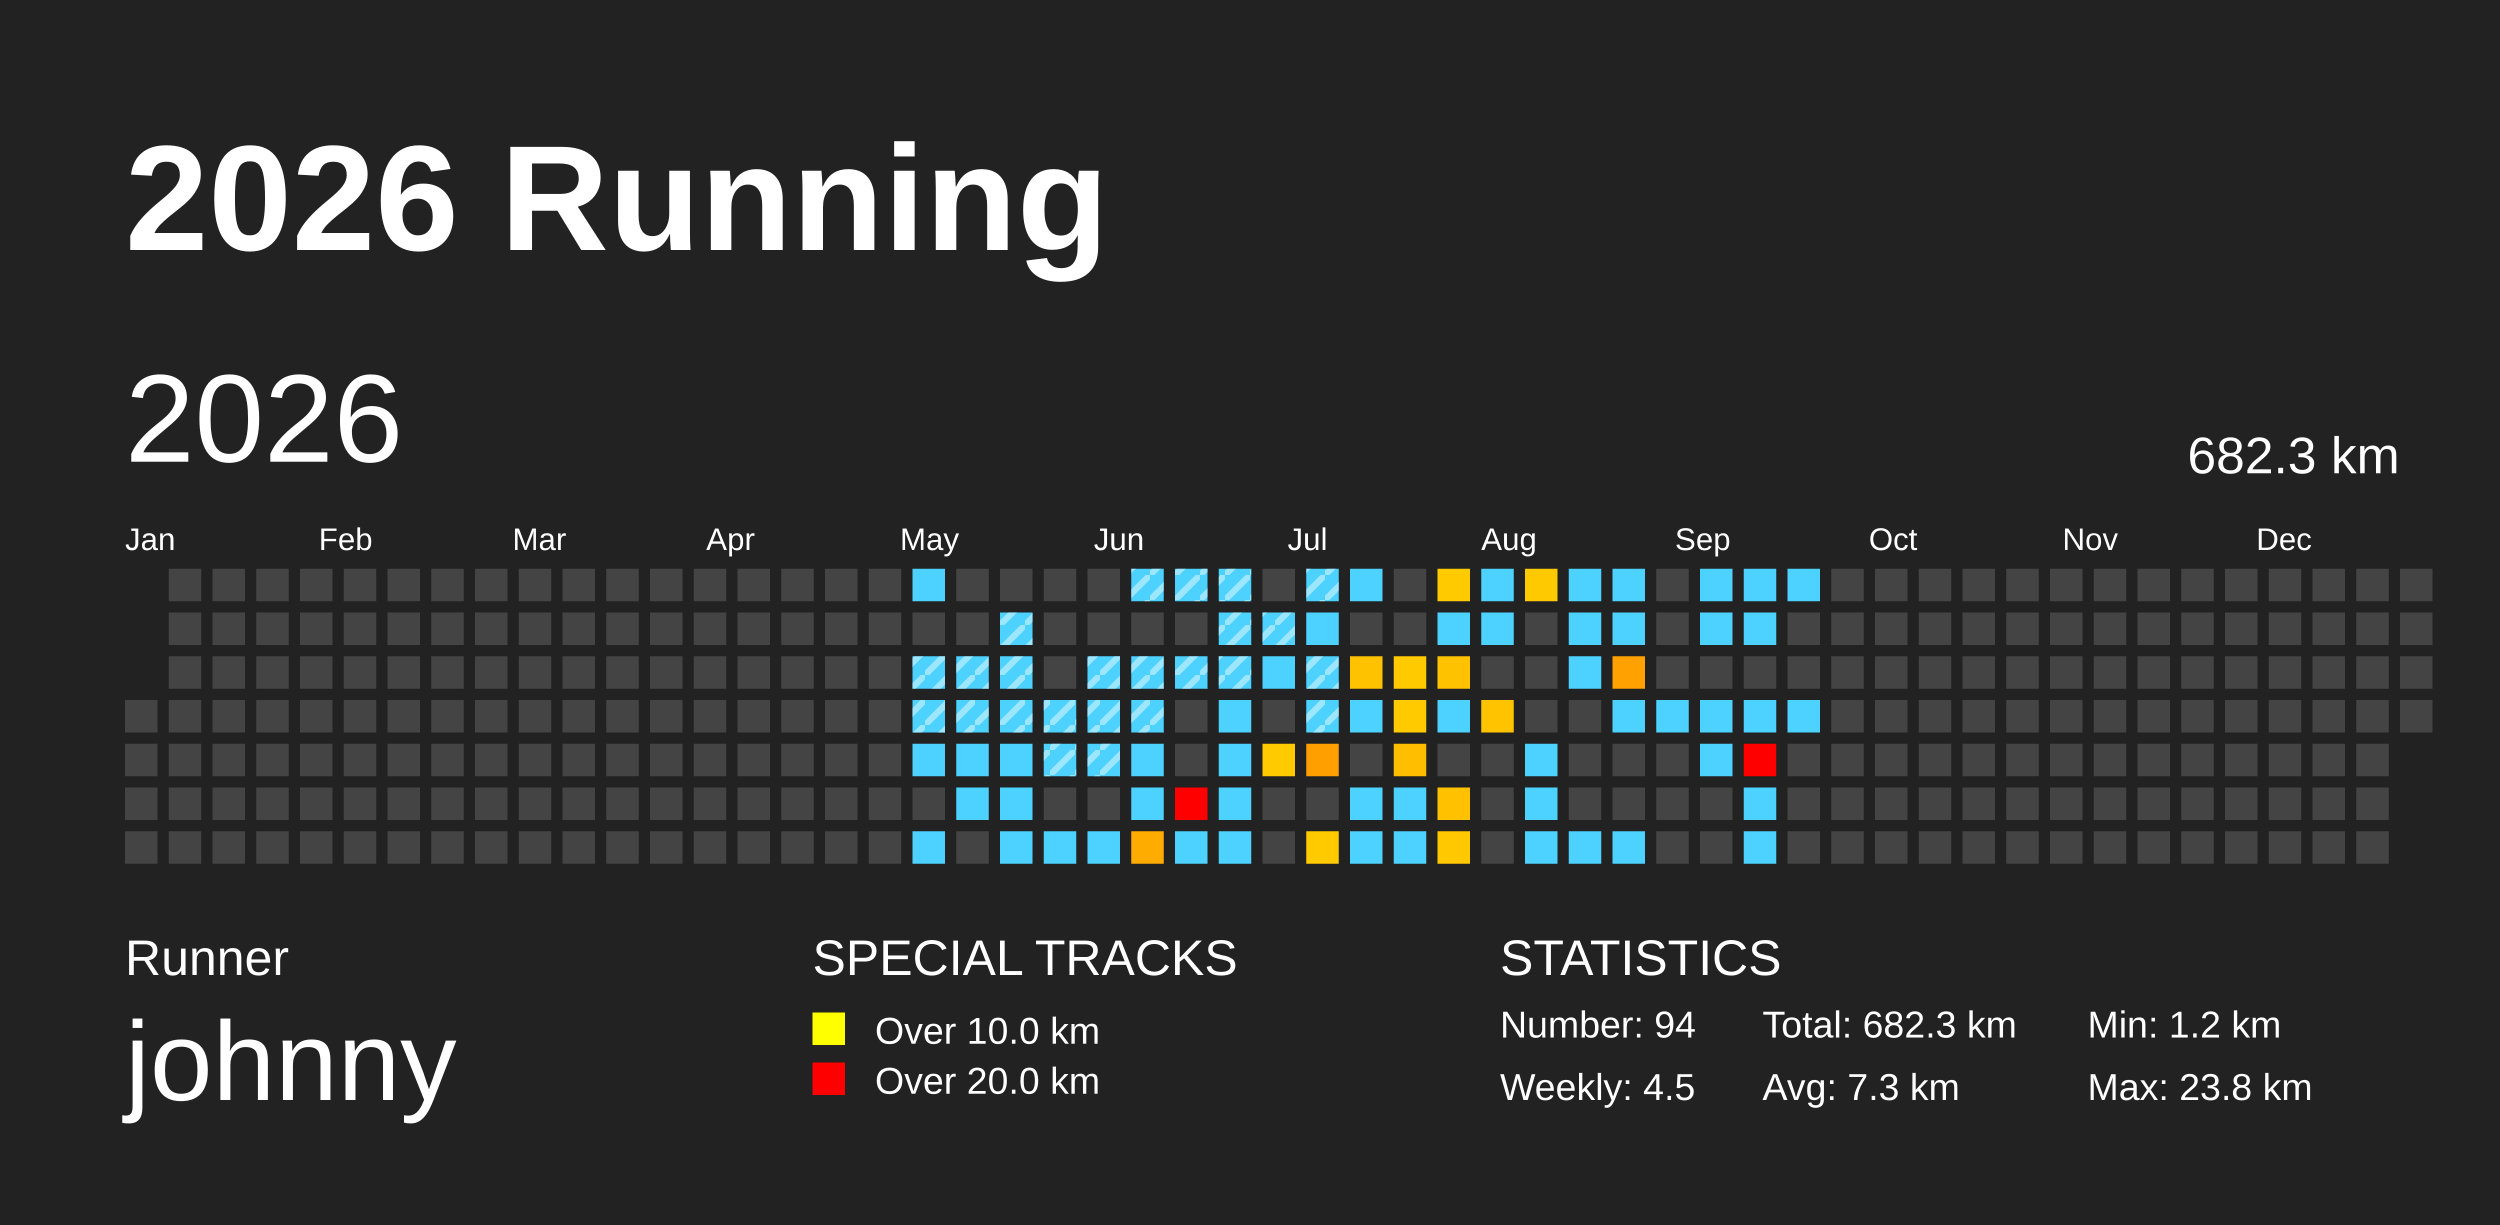
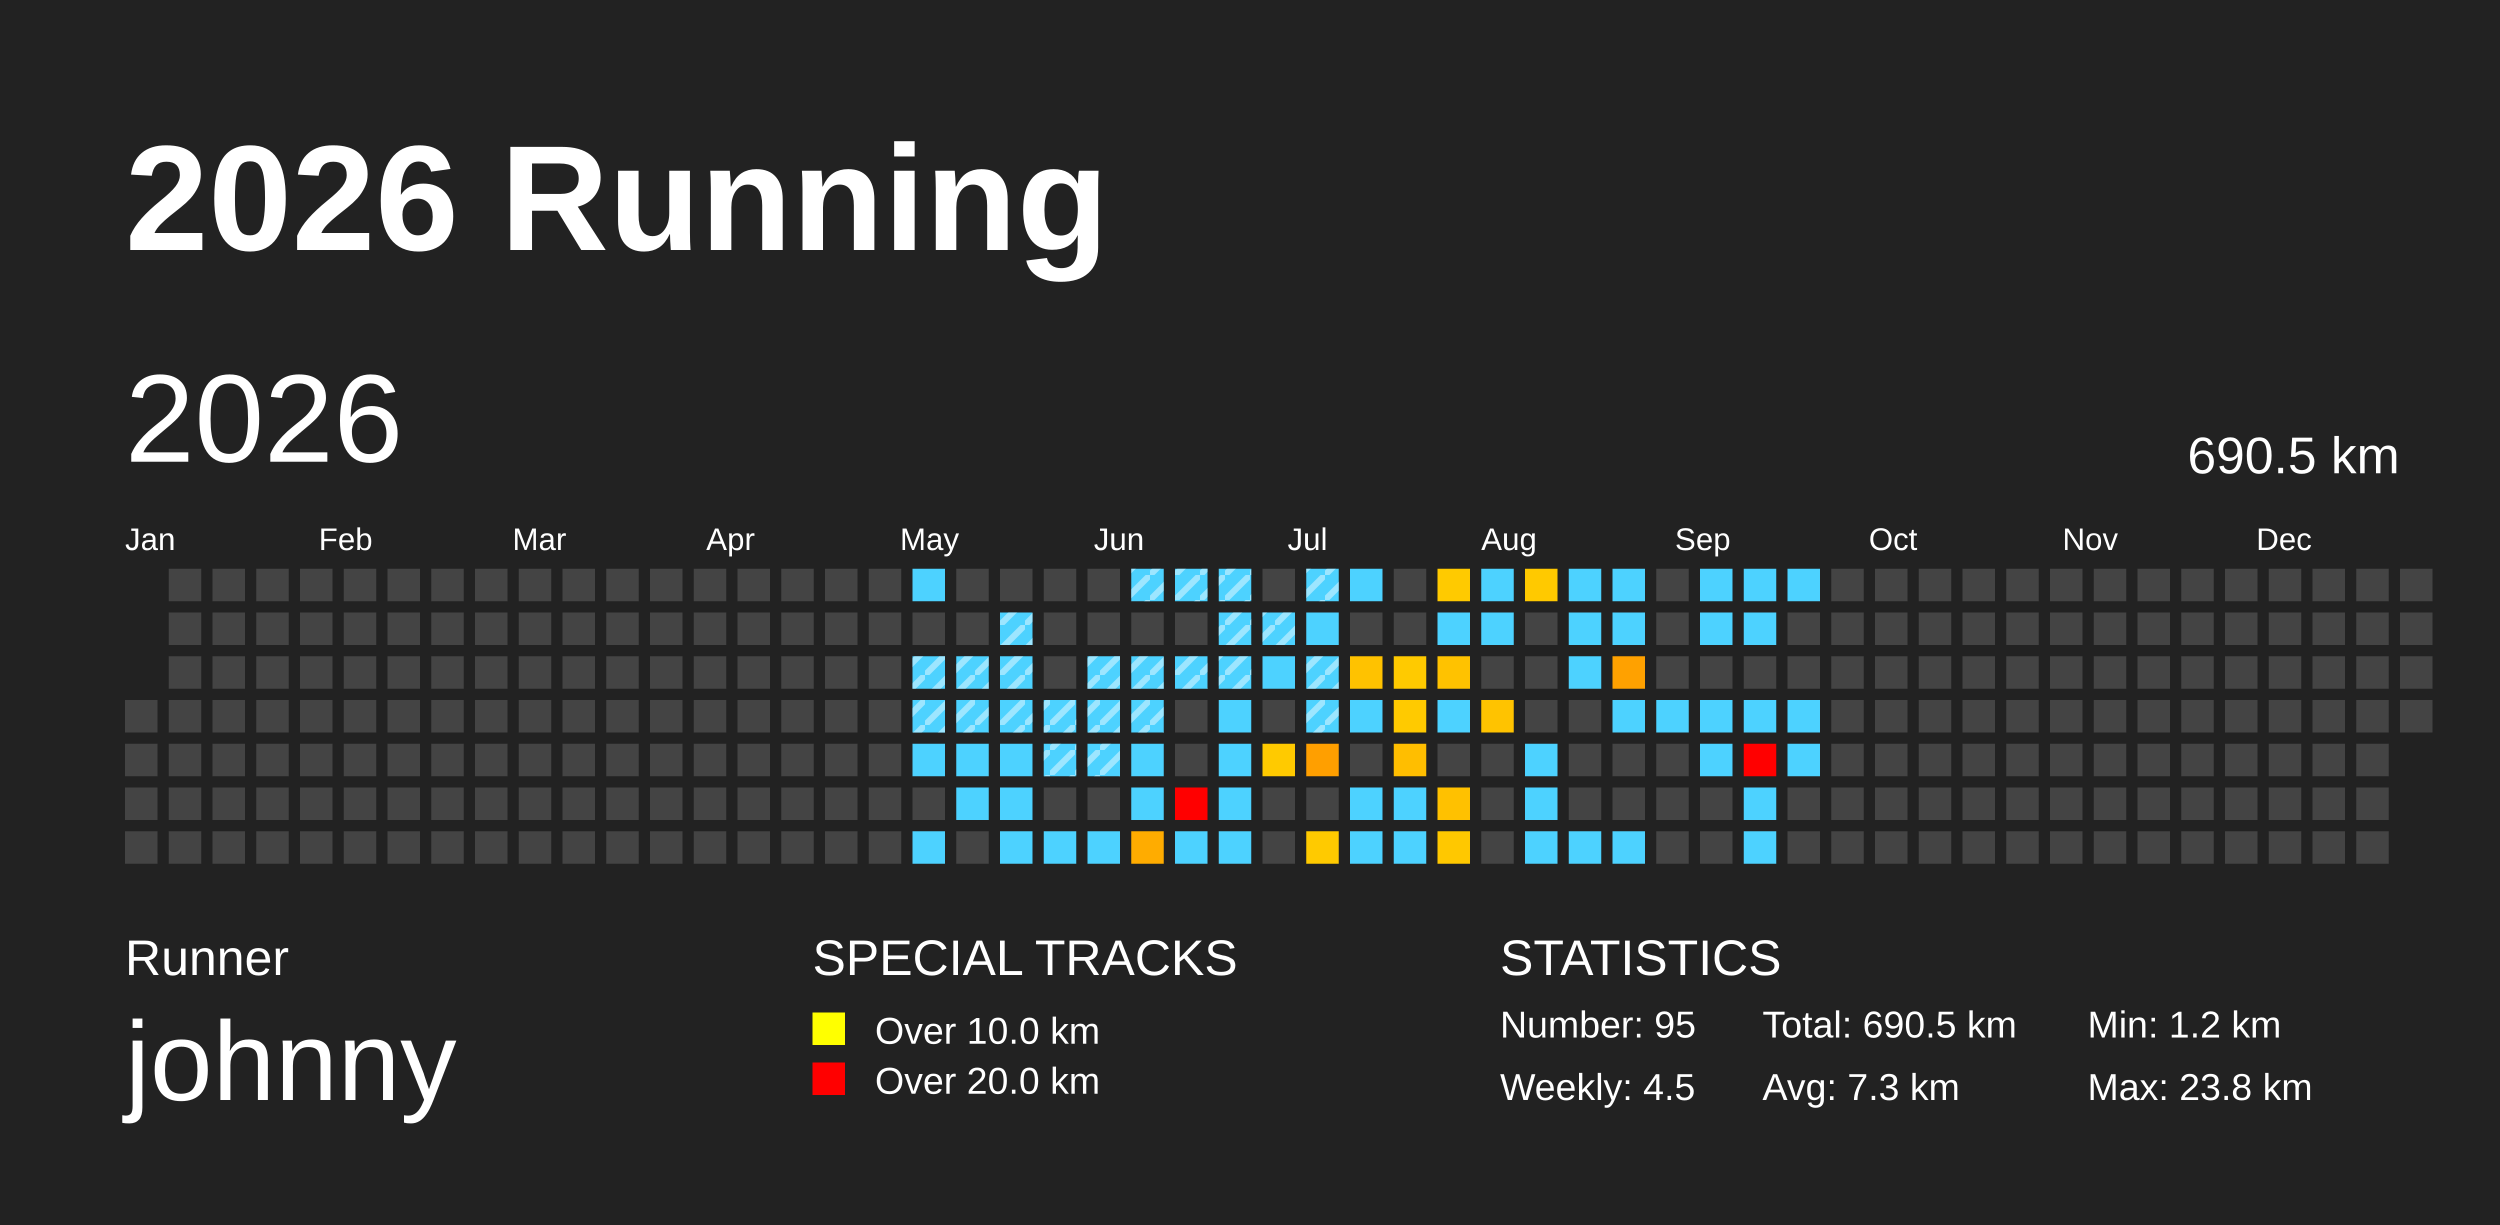
<svg xmlns="http://www.w3.org/2000/svg" baseProfile="full" height="98mm" version="1.1" viewBox="0,0,200,98" width="200mm">
  <defs>
    <pattern height="2" id="indoor-stripe" patternUnits="userSpaceOnUse" width="2">
      <line stroke="white" stroke-opacity="0.45" stroke-width="0.5" x1="0" x2="2" y1="2" y2="0" />
    </pattern>
  </defs>
  <rect fill="#222222" height="98" width="200" x="0" y="0" />
  <text fill="#FFFFFF" style="font-size:12px; font-family:Arial; font-weight:bold;" x="10" y="20">2026 Running</text>
  <text fill="#FFFFFF" style="font-size:4px; font-family:Arial" x="10" y="78">Runner</text>
  <text fill="#FFFFFF" style="font-size:9px; font-family:Arial" x="10" y="88">johnny</text>
  <text fill="#FFFFFF" style="font-size:4px; font-family:Arial" x="65" y="78">SPECIAL TRACKS</text>
  <rect fill="yellow" height="2.6" width="2.6" x="65" y="81" />
  <text fill="#FFFFFF" style="font-size:3px; font-family:Arial" x="70" y="83.5">Over 10.0 km</text>
  <rect fill="red" height="2.6" width="2.6" x="65" y="85" />
  <text fill="#FFFFFF" style="font-size:3px; font-family:Arial" x="70" y="87.5">Over 20.0 km</text>
  <text fill="#FFFFFF" style="font-size:4px; font-family:Arial" x="120" y="78">STATISTICS</text>
-   <text fill="#FFFFFF" style="font-size:3px; font-family:Arial" x="120" y="83">Number: 94</text>
+   <text fill="#FFFFFF" style="font-size:3px; font-family:Arial" x="120" y="83">Number: 95</text>
  <text fill="#FFFFFF" style="font-size:3px; font-family:Arial" x="120" y="88">Weekly: 4.5</text>
-   <text fill="#FFFFFF" style="font-size:3px; font-family:Arial" x="141" y="83">Total: 682.3 km</text>
+   <text fill="#FFFFFF" style="font-size:3px; font-family:Arial" x="141" y="83">Total: 690.5 km</text>
  <text fill="#FFFFFF" style="font-size:3px; font-family:Arial" x="141" y="88">Avg: 7.3 km</text>
  <text fill="#FFFFFF" style="font-size:3px; font-family:Arial" x="167" y="83">Min: 1.2 km</text>
  <text fill="#FFFFFF" style="font-size:3px; font-family:Arial" x="167" y="88">Max: 23.8 km</text>
  <text dominant-baseline="hanging" fill="#FFFFFF" style="font-size:10.0px; font-family:Arial;" x="10" y="30">2026</text>
-   <text dominant-baseline="hanging" fill="#FFFFFF" style="font-size:4.125px; font-family:Arial;" x="175" y="35">682.3 km</text>
+   <text dominant-baseline="hanging" fill="#FFFFFF" style="font-size:4.125px; font-family:Arial;" x="175" y="35">690.5 km</text>
  <text fill="#FFFFFF" style="font-size:2.5px; font-family:Arial" x="10.0" y="44">Jan</text>
  <text fill="#FFFFFF" style="font-size:2.5px; font-family:Arial" x="25.5" y="44">Feb</text>
  <text fill="#FFFFFF" style="font-size:2.5px; font-family:Arial" x="41.0" y="44">Mar</text>
  <text fill="#FFFFFF" style="font-size:2.5px; font-family:Arial" x="56.5" y="44">Apr</text>
  <text fill="#FFFFFF" style="font-size:2.5px; font-family:Arial" x="72.0" y="44">May</text>
  <text fill="#FFFFFF" style="font-size:2.5px; font-family:Arial" x="87.5" y="44">Jun</text>
  <text fill="#FFFFFF" style="font-size:2.5px; font-family:Arial" x="103.0" y="44">Jul</text>
  <text fill="#FFFFFF" style="font-size:2.5px; font-family:Arial" x="118.5" y="44">Aug</text>
  <text fill="#FFFFFF" style="font-size:2.5px; font-family:Arial" x="134.0" y="44">Sep</text>
  <text fill="#FFFFFF" style="font-size:2.5px; font-family:Arial" x="149.5" y="44">Oct</text>
  <text fill="#FFFFFF" style="font-size:2.5px; font-family:Arial" x="165.0" y="44">Nov</text>
  <text fill="#FFFFFF" style="font-size:2.5px; font-family:Arial" x="180.5" y="44">Dec</text>
  <rect fill="#444444" height="2.6" width="2.6" x="10.0" y="56.0" />
  <rect fill="#444444" height="2.6" width="2.6" x="10.0" y="59.5" />
  <rect fill="#444444" height="2.6" width="2.6" x="10.0" y="63.0" />
  <rect fill="#444444" height="2.6" width="2.6" x="10.0" y="66.5" />
  <rect fill="#444444" height="2.6" width="2.6" x="13.5" y="45.5" />
  <rect fill="#444444" height="2.6" width="2.6" x="13.5" y="49.0" />
  <rect fill="#444444" height="2.6" width="2.6" x="13.5" y="52.5" />
  <rect fill="#444444" height="2.6" width="2.6" x="13.5" y="56.0" />
  <rect fill="#444444" height="2.6" width="2.6" x="13.5" y="59.5" />
  <rect fill="#444444" height="2.6" width="2.6" x="13.5" y="63.0" />
  <rect fill="#444444" height="2.6" width="2.6" x="13.5" y="66.5" />
  <rect fill="#444444" height="2.6" width="2.6" x="17.0" y="45.5" />
  <rect fill="#444444" height="2.6" width="2.6" x="17.0" y="49.0" />
  <rect fill="#444444" height="2.6" width="2.6" x="17.0" y="52.5" />
  <rect fill="#444444" height="2.6" width="2.6" x="17.0" y="56.0" />
  <rect fill="#444444" height="2.6" width="2.6" x="17.0" y="59.5" />
  <rect fill="#444444" height="2.6" width="2.6" x="17.0" y="63.0" />
  <rect fill="#444444" height="2.6" width="2.6" x="17.0" y="66.5" />
  <rect fill="#444444" height="2.6" width="2.6" x="20.5" y="45.5" />
  <rect fill="#444444" height="2.6" width="2.6" x="20.5" y="49.0" />
  <rect fill="#444444" height="2.6" width="2.6" x="20.5" y="52.5" />
  <rect fill="#444444" height="2.6" width="2.6" x="20.5" y="56.0" />
  <rect fill="#444444" height="2.6" width="2.6" x="20.5" y="59.5" />
  <rect fill="#444444" height="2.6" width="2.6" x="20.5" y="63.0" />
  <rect fill="#444444" height="2.6" width="2.6" x="20.5" y="66.5" />
  <rect fill="#444444" height="2.6" width="2.6" x="24.0" y="45.5" />
  <rect fill="#444444" height="2.6" width="2.6" x="24.0" y="49.0" />
  <rect fill="#444444" height="2.6" width="2.6" x="24.0" y="52.5" />
  <rect fill="#444444" height="2.6" width="2.6" x="24.0" y="56.0" />
  <rect fill="#444444" height="2.6" width="2.6" x="24.0" y="59.5" />
  <rect fill="#444444" height="2.6" width="2.6" x="24.0" y="63.0" />
  <rect fill="#444444" height="2.6" width="2.6" x="24.0" y="66.5" />
  <rect fill="#444444" height="2.6" width="2.6" x="27.5" y="45.5" />
  <rect fill="#444444" height="2.6" width="2.6" x="27.5" y="49.0" />
  <rect fill="#444444" height="2.6" width="2.6" x="27.5" y="52.5" />
  <rect fill="#444444" height="2.6" width="2.6" x="27.5" y="56.0" />
  <rect fill="#444444" height="2.6" width="2.6" x="27.5" y="59.5" />
  <rect fill="#444444" height="2.6" width="2.6" x="27.5" y="63.0" />
  <rect fill="#444444" height="2.6" width="2.6" x="27.5" y="66.5" />
  <rect fill="#444444" height="2.6" width="2.6" x="31.0" y="45.5" />
  <rect fill="#444444" height="2.6" width="2.6" x="31.0" y="49.0" />
  <rect fill="#444444" height="2.6" width="2.6" x="31.0" y="52.5" />
  <rect fill="#444444" height="2.6" width="2.6" x="31.0" y="56.0" />
  <rect fill="#444444" height="2.6" width="2.6" x="31.0" y="59.5" />
  <rect fill="#444444" height="2.6" width="2.6" x="31.0" y="63.0" />
  <rect fill="#444444" height="2.6" width="2.6" x="31.0" y="66.5" />
  <rect fill="#444444" height="2.6" width="2.6" x="34.5" y="45.5" />
  <rect fill="#444444" height="2.6" width="2.6" x="34.5" y="49.0" />
  <rect fill="#444444" height="2.6" width="2.6" x="34.5" y="52.5" />
  <rect fill="#444444" height="2.6" width="2.6" x="34.5" y="56.0" />
  <rect fill="#444444" height="2.6" width="2.6" x="34.5" y="59.5" />
  <rect fill="#444444" height="2.6" width="2.6" x="34.5" y="63.0" />
  <rect fill="#444444" height="2.6" width="2.6" x="34.5" y="66.5" />
  <rect fill="#444444" height="2.6" width="2.6" x="38.0" y="45.5" />
  <rect fill="#444444" height="2.6" width="2.6" x="38.0" y="49.0" />
  <rect fill="#444444" height="2.6" width="2.6" x="38.0" y="52.5" />
  <rect fill="#444444" height="2.6" width="2.6" x="38.0" y="56.0" />
  <rect fill="#444444" height="2.6" width="2.6" x="38.0" y="59.5" />
  <rect fill="#444444" height="2.6" width="2.6" x="38.0" y="63.0" />
  <rect fill="#444444" height="2.6" width="2.6" x="38.0" y="66.5" />
  <rect fill="#444444" height="2.6" width="2.6" x="41.5" y="45.5" />
  <rect fill="#444444" height="2.6" width="2.6" x="41.5" y="49.0" />
  <rect fill="#444444" height="2.6" width="2.6" x="41.5" y="52.5" />
  <rect fill="#444444" height="2.6" width="2.6" x="41.5" y="56.0" />
  <rect fill="#444444" height="2.6" width="2.6" x="41.5" y="59.5" />
  <rect fill="#444444" height="2.6" width="2.6" x="41.5" y="63.0" />
  <rect fill="#444444" height="2.6" width="2.6" x="41.5" y="66.5" />
  <rect fill="#444444" height="2.6" width="2.6" x="45.0" y="45.5" />
  <rect fill="#444444" height="2.6" width="2.6" x="45.0" y="49.0" />
  <rect fill="#444444" height="2.6" width="2.6" x="45.0" y="52.5" />
  <rect fill="#444444" height="2.6" width="2.6" x="45.0" y="56.0" />
  <rect fill="#444444" height="2.6" width="2.6" x="45.0" y="59.5" />
  <rect fill="#444444" height="2.6" width="2.6" x="45.0" y="63.0" />
  <rect fill="#444444" height="2.6" width="2.6" x="45.0" y="66.5" />
  <rect fill="#444444" height="2.6" width="2.6" x="48.5" y="45.5" />
  <rect fill="#444444" height="2.6" width="2.6" x="48.5" y="49.0" />
  <rect fill="#444444" height="2.6" width="2.6" x="48.5" y="52.5" />
  <rect fill="#444444" height="2.6" width="2.6" x="48.5" y="56.0" />
  <rect fill="#444444" height="2.6" width="2.6" x="48.5" y="59.5" />
  <rect fill="#444444" height="2.6" width="2.6" x="48.5" y="63.0" />
  <rect fill="#444444" height="2.6" width="2.6" x="48.5" y="66.5" />
  <rect fill="#444444" height="2.6" width="2.6" x="52.0" y="45.5" />
  <rect fill="#444444" height="2.6" width="2.6" x="52.0" y="49.0" />
  <rect fill="#444444" height="2.6" width="2.6" x="52.0" y="52.5" />
  <rect fill="#444444" height="2.6" width="2.6" x="52.0" y="56.0" />
  <rect fill="#444444" height="2.6" width="2.6" x="52.0" y="59.5" />
  <rect fill="#444444" height="2.6" width="2.6" x="52.0" y="63.0" />
  <rect fill="#444444" height="2.6" width="2.6" x="52.0" y="66.5" />
  <rect fill="#444444" height="2.6" width="2.6" x="55.5" y="45.5" />
  <rect fill="#444444" height="2.6" width="2.6" x="55.5" y="49.0" />
  <rect fill="#444444" height="2.6" width="2.6" x="55.5" y="52.5" />
  <rect fill="#444444" height="2.6" width="2.6" x="55.5" y="56.0" />
  <rect fill="#444444" height="2.6" width="2.6" x="55.5" y="59.5" />
  <rect fill="#444444" height="2.6" width="2.6" x="55.5" y="63.0" />
  <rect fill="#444444" height="2.6" width="2.6" x="55.5" y="66.5" />
  <rect fill="#444444" height="2.6" width="2.6" x="59.0" y="45.5" />
  <rect fill="#444444" height="2.6" width="2.6" x="59.0" y="49.0" />
  <rect fill="#444444" height="2.6" width="2.6" x="59.0" y="52.5" />
  <rect fill="#444444" height="2.6" width="2.6" x="59.0" y="56.0" />
  <rect fill="#444444" height="2.6" width="2.6" x="59.0" y="59.5" />
  <rect fill="#444444" height="2.6" width="2.6" x="59.0" y="63.0" />
  <rect fill="#444444" height="2.6" width="2.6" x="59.0" y="66.5" />
  <rect fill="#444444" height="2.6" width="2.6" x="62.5" y="45.5" />
  <rect fill="#444444" height="2.6" width="2.6" x="62.5" y="49.0" />
  <rect fill="#444444" height="2.6" width="2.6" x="62.5" y="52.5" />
  <rect fill="#444444" height="2.6" width="2.6" x="62.5" y="56.0" />
  <rect fill="#444444" height="2.6" width="2.6" x="62.5" y="59.5" />
  <rect fill="#444444" height="2.6" width="2.6" x="62.5" y="63.0" />
  <rect fill="#444444" height="2.6" width="2.6" x="62.5" y="66.5" />
  <rect fill="#444444" height="2.6" width="2.6" x="66.0" y="45.5" />
  <rect fill="#444444" height="2.6" width="2.6" x="66.0" y="49.0" />
  <rect fill="#444444" height="2.6" width="2.6" x="66.0" y="52.5" />
  <rect fill="#444444" height="2.6" width="2.6" x="66.0" y="56.0" />
  <rect fill="#444444" height="2.6" width="2.6" x="66.0" y="59.5" />
  <rect fill="#444444" height="2.6" width="2.6" x="66.0" y="63.0" />
  <rect fill="#444444" height="2.6" width="2.6" x="66.0" y="66.5" />
  <rect fill="#444444" height="2.6" width="2.6" x="69.5" y="45.5" />
  <rect fill="#444444" height="2.6" width="2.6" x="69.5" y="49.0" />
  <rect fill="#444444" height="2.6" width="2.6" x="69.5" y="52.5" />
  <rect fill="#444444" height="2.6" width="2.6" x="69.5" y="56.0" />
  <rect fill="#444444" height="2.6" width="2.6" x="69.5" y="59.5" />
  <rect fill="#444444" height="2.6" width="2.6" x="69.5" y="63.0" />
  <rect fill="#444444" height="2.6" width="2.6" x="69.5" y="66.5" />
  <rect fill="#4dd2ff" height="2.6" width="2.6" x="73.0" y="45.5" />
  <rect fill="#444444" height="2.6" width="2.6" x="73.0" y="49.0" />
  <rect fill="#4dd2ff" height="2.6" width="2.6" x="73.0" y="52.5" />
  <rect fill="url(#indoor-stripe)" height="2.6" style="pointer-events: none;" width="2.6" x="73.0" y="52.5" />
  <rect fill="#4dd2ff" height="2.6" width="2.6" x="73.0" y="56.0" />
  <rect fill="url(#indoor-stripe)" height="2.6" style="pointer-events: none;" width="2.6" x="73.0" y="56.0" />
  <rect fill="#4dd2ff" height="2.6" width="2.6" x="73.0" y="59.5" />
  <rect fill="#444444" height="2.6" width="2.6" x="73.0" y="63.0" />
  <rect fill="#4dd2ff" height="2.6" width="2.6" x="73.0" y="66.5" />
  <rect fill="#444444" height="2.6" width="2.6" x="76.5" y="45.5" />
  <rect fill="#444444" height="2.6" width="2.6" x="76.5" y="49.0" />
  <rect fill="#4dd2ff" height="2.6" width="2.6" x="76.5" y="52.5" />
  <rect fill="url(#indoor-stripe)" height="2.6" style="pointer-events: none;" width="2.6" x="76.5" y="52.5" />
  <rect fill="#4dd2ff" height="2.6" width="2.6" x="76.5" y="56.0" />
  <rect fill="url(#indoor-stripe)" height="2.6" style="pointer-events: none;" width="2.6" x="76.5" y="56.0" />
  <rect fill="#4dd2ff" height="2.6" width="2.6" x="76.5" y="59.5" />
  <rect fill="#4dd2ff" height="2.6" width="2.6" x="76.5" y="63.0" />
  <rect fill="#444444" height="2.6" width="2.6" x="76.5" y="66.5" />
  <rect fill="#444444" height="2.6" width="2.6" x="80.0" y="45.5" />
  <rect fill="#4dd2ff" height="2.6" width="2.6" x="80.0" y="49.0" />
  <rect fill="url(#indoor-stripe)" height="2.6" style="pointer-events: none;" width="2.6" x="80.0" y="49.0" />
  <rect fill="#4dd2ff" height="2.6" width="2.6" x="80.0" y="52.5" />
  <rect fill="url(#indoor-stripe)" height="2.6" style="pointer-events: none;" width="2.6" x="80.0" y="52.5" />
  <rect fill="#4dd2ff" height="2.6" width="2.6" x="80.0" y="56.0" />
  <rect fill="url(#indoor-stripe)" height="2.6" style="pointer-events: none;" width="2.6" x="80.0" y="56.0" />
  <rect fill="#4dd2ff" height="2.6" width="2.6" x="80.0" y="59.5" />
  <rect fill="#4dd2ff" height="2.6" width="2.6" x="80.0" y="63.0" />
  <rect fill="#4dd2ff" height="2.6" width="2.6" x="80.0" y="66.5" />
  <rect fill="#444444" height="2.6" width="2.6" x="83.5" y="45.5" />
  <rect fill="#444444" height="2.6" width="2.6" x="83.5" y="49.0" />
  <rect fill="#444444" height="2.6" width="2.6" x="83.5" y="52.5" />
  <rect fill="#4dd2ff" height="2.6" width="2.6" x="83.5" y="56.0" />
  <rect fill="url(#indoor-stripe)" height="2.6" style="pointer-events: none;" width="2.6" x="83.5" y="56.0" />
  <rect fill="#4dd2ff" height="2.6" width="2.6" x="83.5" y="59.5" />
  <rect fill="url(#indoor-stripe)" height="2.6" style="pointer-events: none;" width="2.6" x="83.5" y="59.5" />
  <rect fill="#444444" height="2.6" width="2.6" x="83.5" y="63.0" />
  <rect fill="#4dd2ff" height="2.6" width="2.6" x="83.5" y="66.5" />
  <rect fill="#444444" height="2.6" width="2.6" x="87.0" y="45.5" />
  <rect fill="#444444" height="2.6" width="2.6" x="87.0" y="49.0" />
  <rect fill="#4dd2ff" height="2.6" width="2.6" x="87.0" y="52.5" />
  <rect fill="url(#indoor-stripe)" height="2.6" style="pointer-events: none;" width="2.6" x="87.0" y="52.5" />
  <rect fill="#4dd2ff" height="2.6" width="2.6" x="87.0" y="56.0" />
  <rect fill="url(#indoor-stripe)" height="2.6" style="pointer-events: none;" width="2.6" x="87.0" y="56.0" />
  <rect fill="#4dd2ff" height="2.6" width="2.6" x="87.0" y="59.5" />
  <rect fill="url(#indoor-stripe)" height="2.6" style="pointer-events: none;" width="2.6" x="87.0" y="59.5" />
  <rect fill="#444444" height="2.6" width="2.6" x="87.0" y="63.0" />
  <rect fill="#4dd2ff" height="2.6" width="2.6" x="87.0" y="66.5" />
  <rect fill="#4dd2ff" height="2.6" width="2.6" x="90.5" y="45.5" />
  <rect fill="url(#indoor-stripe)" height="2.6" style="pointer-events: none;" width="2.6" x="90.5" y="45.5" />
  <rect fill="#444444" height="2.6" width="2.6" x="90.5" y="49.0" />
  <rect fill="#4dd2ff" height="2.6" width="2.6" x="90.5" y="52.5" />
  <rect fill="url(#indoor-stripe)" height="2.6" style="pointer-events: none;" width="2.6" x="90.5" y="52.5" />
  <rect fill="#4dd2ff" height="2.6" width="2.6" x="90.5" y="56.0" />
  <rect fill="url(#indoor-stripe)" height="2.6" style="pointer-events: none;" width="2.6" x="90.5" y="56.0" />
  <rect fill="#4dd2ff" height="2.6" width="2.6" x="90.5" y="59.5" />
  <rect fill="#4dd2ff" height="2.6" width="2.6" x="90.5" y="63.0" />
  <rect fill="#ffac00" height="2.6" width="2.6" x="90.5" y="66.5" />
  <rect fill="#4dd2ff" height="2.6" width="2.6" x="94.0" y="45.5" />
  <rect fill="url(#indoor-stripe)" height="2.6" style="pointer-events: none;" width="2.6" x="94.0" y="45.5" />
  <rect fill="#444444" height="2.6" width="2.6" x="94.0" y="49.0" />
  <rect fill="#4dd2ff" height="2.6" width="2.6" x="94.0" y="52.5" />
  <rect fill="url(#indoor-stripe)" height="2.6" style="pointer-events: none;" width="2.6" x="94.0" y="52.5" />
  <rect fill="#444444" height="2.6" width="2.6" x="94.0" y="56.0" />
  <rect fill="#444444" height="2.6" width="2.6" x="94.0" y="59.5" />
  <rect fill="red" height="2.6" width="2.6" x="94.0" y="63.0" />
  <rect fill="#4dd2ff" height="2.6" width="2.6" x="94.0" y="66.5" />
  <rect fill="#4dd2ff" height="2.6" width="2.6" x="97.5" y="45.5" />
  <rect fill="url(#indoor-stripe)" height="2.6" style="pointer-events: none;" width="2.6" x="97.5" y="45.5" />
  <rect fill="#4dd2ff" height="2.6" width="2.6" x="97.5" y="49.0" />
  <rect fill="url(#indoor-stripe)" height="2.6" style="pointer-events: none;" width="2.6" x="97.5" y="49.0" />
  <rect fill="#4dd2ff" height="2.6" width="2.6" x="97.5" y="52.5" />
  <rect fill="url(#indoor-stripe)" height="2.6" style="pointer-events: none;" width="2.6" x="97.5" y="52.5" />
  <rect fill="#4dd2ff" height="2.6" width="2.6" x="97.5" y="56.0" />
  <rect fill="#4dd2ff" height="2.6" width="2.6" x="97.5" y="59.5" />
  <rect fill="#4dd2ff" height="2.6" width="2.6" x="97.5" y="63.0" />
  <rect fill="#4dd2ff" height="2.6" width="2.6" x="97.5" y="66.5" />
  <rect fill="#444444" height="2.6" width="2.6" x="101.0" y="45.5" />
  <rect fill="#4dd2ff" height="2.6" width="2.6" x="101.0" y="49.0" />
  <rect fill="url(#indoor-stripe)" height="2.6" style="pointer-events: none;" width="2.6" x="101.0" y="49.0" />
  <rect fill="#4dd2ff" height="2.6" width="2.6" x="101.0" y="52.5" />
  <rect fill="#444444" height="2.6" width="2.6" x="101.0" y="56.0" />
  <rect fill="#ffca00" height="2.6" width="2.6" x="101.0" y="59.5" />
  <rect fill="#444444" height="2.6" width="2.6" x="101.0" y="63.0" />
  <rect fill="#444444" height="2.6" width="2.6" x="101.0" y="66.5" />
  <rect fill="#4dd2ff" height="2.6" width="2.6" x="104.5" y="45.5" />
  <rect fill="url(#indoor-stripe)" height="2.6" style="pointer-events: none;" width="2.6" x="104.5" y="45.5" />
  <rect fill="#4dd2ff" height="2.6" width="2.6" x="104.5" y="49.0" />
  <rect fill="#4dd2ff" height="2.6" width="2.6" x="104.5" y="52.5" />
  <rect fill="url(#indoor-stripe)" height="2.6" style="pointer-events: none;" width="2.6" x="104.5" y="52.5" />
  <rect fill="#4dd2ff" height="2.6" width="2.6" x="104.5" y="56.0" />
  <rect fill="url(#indoor-stripe)" height="2.6" style="pointer-events: none;" width="2.6" x="104.5" y="56.0" />
  <rect fill="#ff9f00" height="2.6" width="2.6" x="104.5" y="59.5" />
  <rect fill="#444444" height="2.6" width="2.6" x="104.5" y="63.0" />
  <rect fill="#ffca00" height="2.6" width="2.6" x="104.5" y="66.5" />
  <rect fill="#4dd2ff" height="2.6" width="2.6" x="108.0" y="45.5" />
  <rect fill="#444444" height="2.6" width="2.6" x="108.0" y="49.0" />
  <rect fill="#ffc200" height="2.6" width="2.6" x="108.0" y="52.5" />
  <rect fill="#4dd2ff" height="2.6" width="2.6" x="108.0" y="56.0" />
  <rect fill="#444444" height="2.6" width="2.6" x="108.0" y="59.5" />
  <rect fill="#4dd2ff" height="2.6" width="2.6" x="108.0" y="63.0" />
  <rect fill="#4dd2ff" height="2.6" width="2.6" x="108.0" y="66.5" />
  <rect fill="#444444" height="2.6" width="2.6" x="111.5" y="45.5" />
  <rect fill="#444444" height="2.6" width="2.6" x="111.5" y="49.0" />
  <rect fill="#ffca00" height="2.6" width="2.6" x="111.5" y="52.5" />
  <rect fill="#ffca00" height="2.6" width="2.6" x="111.5" y="56.0" />
  <rect fill="#ffbe00" height="2.6" width="2.6" x="111.5" y="59.5" />
  <rect fill="#4dd2ff" height="2.6" width="2.6" x="111.5" y="63.0" />
  <rect fill="#4dd2ff" height="2.6" width="2.6" x="111.5" y="66.5" />
  <rect fill="#ffca00" height="2.6" width="2.6" x="115.0" y="45.5" />
  <rect fill="#4dd2ff" height="2.6" width="2.6" x="115.0" y="49.0" />
  <rect fill="#ffc200" height="2.6" width="2.6" x="115.0" y="52.5" />
  <rect fill="#4dd2ff" height="2.6" width="2.6" x="115.0" y="56.0" />
  <rect fill="#444444" height="2.6" width="2.6" x="115.0" y="59.5" />
  <rect fill="#ffc100" height="2.6" width="2.6" x="115.0" y="63.0" />
  <rect fill="#ffc800" height="2.6" width="2.6" x="115.0" y="66.5" />
  <rect fill="#4dd2ff" height="2.6" width="2.6" x="118.5" y="45.5" />
  <rect fill="#4dd2ff" height="2.6" width="2.6" x="118.5" y="49.0" />
  <rect fill="#444444" height="2.6" width="2.6" x="118.5" y="52.5" />
  <rect fill="#ffc300" height="2.6" width="2.6" x="118.5" y="56.0" />
  <rect fill="#444444" height="2.6" width="2.6" x="118.5" y="59.5" />
  <rect fill="#444444" height="2.6" width="2.6" x="118.5" y="63.0" />
  <rect fill="#444444" height="2.6" width="2.6" x="118.5" y="66.5" />
  <rect fill="#ffc900" height="2.6" width="2.6" x="122.0" y="45.5" />
  <rect fill="#444444" height="2.6" width="2.6" x="122.0" y="49.0" />
  <rect fill="#444444" height="2.6" width="2.6" x="122.0" y="52.5" />
  <rect fill="#444444" height="2.6" width="2.6" x="122.0" y="56.0" />
  <rect fill="#4dd2ff" height="2.6" width="2.6" x="122.0" y="59.5" />
  <rect fill="#4dd2ff" height="2.6" width="2.6" x="122.0" y="63.0" />
  <rect fill="#4dd2ff" height="2.6" width="2.6" x="122.0" y="66.5" />
  <rect fill="#4dd2ff" height="2.6" width="2.6" x="125.5" y="45.5" />
  <rect fill="#4dd2ff" height="2.6" width="2.6" x="125.5" y="49.0" />
  <rect fill="#4dd2ff" height="2.6" width="2.6" x="125.5" y="52.5" />
  <rect fill="#444444" height="2.6" width="2.6" x="125.5" y="56.0" />
  <rect fill="#444444" height="2.6" width="2.6" x="125.5" y="59.5" />
  <rect fill="#444444" height="2.6" width="2.6" x="125.5" y="63.0" />
  <rect fill="#4dd2ff" height="2.6" width="2.6" x="125.5" y="66.5" />
  <rect fill="#4dd2ff" height="2.6" width="2.6" x="129.0" y="45.5" />
  <rect fill="#4dd2ff" height="2.6" width="2.6" x="129.0" y="49.0" />
  <rect fill="#ffa100" height="2.6" width="2.6" x="129.0" y="52.5" />
  <rect fill="#4dd2ff" height="2.6" width="2.6" x="129.0" y="56.0" />
  <rect fill="#444444" height="2.6" width="2.6" x="129.0" y="59.5" />
  <rect fill="#444444" height="2.6" width="2.6" x="129.0" y="63.0" />
  <rect fill="#4dd2ff" height="2.6" width="2.6" x="129.0" y="66.5" />
  <rect fill="#444444" height="2.6" width="2.6" x="132.5" y="45.5" />
  <rect fill="#444444" height="2.6" width="2.6" x="132.5" y="49.0" />
  <rect fill="#444444" height="2.6" width="2.6" x="132.5" y="52.5" />
  <rect fill="#4dd2ff" height="2.6" width="2.6" x="132.5" y="56.0" />
  <rect fill="#444444" height="2.6" width="2.6" x="132.5" y="59.5" />
  <rect fill="#444444" height="2.6" width="2.6" x="132.5" y="63.0" />
  <rect fill="#444444" height="2.6" width="2.6" x="132.5" y="66.5" />
  <rect fill="#4dd2ff" height="2.6" width="2.6" x="136.0" y="45.5" />
  <rect fill="#4dd2ff" height="2.6" width="2.6" x="136.0" y="49.0" />
  <rect fill="#444444" height="2.6" width="2.6" x="136.0" y="52.5" />
  <rect fill="#4dd2ff" height="2.6" width="2.6" x="136.0" y="56.0" />
  <rect fill="#4dd2ff" height="2.6" width="2.6" x="136.0" y="59.5" />
  <rect fill="#444444" height="2.6" width="2.6" x="136.0" y="63.0" />
  <rect fill="#444444" height="2.6" width="2.6" x="136.0" y="66.5" />
  <rect fill="#4dd2ff" height="2.6" width="2.6" x="139.5" y="45.5" />
  <rect fill="#4dd2ff" height="2.6" width="2.6" x="139.5" y="49.0" />
  <rect fill="#444444" height="2.6" width="2.6" x="139.5" y="52.5" />
  <rect fill="#4dd2ff" height="2.6" width="2.6" x="139.5" y="56.0" />
  <rect fill="red" height="2.6" width="2.6" x="139.5" y="59.5" />
  <rect fill="#4dd2ff" height="2.6" width="2.6" x="139.5" y="63.0" />
  <rect fill="#4dd2ff" height="2.6" width="2.6" x="139.5" y="66.5" />
  <rect fill="#4dd2ff" height="2.6" width="2.6" x="143.0" y="45.5" />
  <rect fill="#444444" height="2.6" width="2.6" x="143.0" y="49.0" />
  <rect fill="#444444" height="2.6" width="2.6" x="143.0" y="52.5" />
  <rect fill="#4dd2ff" height="2.6" width="2.6" x="143.0" y="56.0" />
-   <rect fill="#444444" height="2.6" width="2.6" x="143.0" y="59.5" />
+   <rect fill="#4dd2ff" height="2.6" width="2.6" x="143.0" y="59.5" />
  <rect fill="#444444" height="2.6" width="2.6" x="143.0" y="63.0" />
  <rect fill="#444444" height="2.6" width="2.6" x="143.0" y="66.5" />
  <rect fill="#444444" height="2.6" width="2.6" x="146.5" y="45.5" />
  <rect fill="#444444" height="2.6" width="2.6" x="146.5" y="49.0" />
  <rect fill="#444444" height="2.6" width="2.6" x="146.5" y="52.5" />
  <rect fill="#444444" height="2.6" width="2.6" x="146.5" y="56.0" />
  <rect fill="#444444" height="2.6" width="2.6" x="146.5" y="59.5" />
  <rect fill="#444444" height="2.6" width="2.6" x="146.5" y="63.0" />
  <rect fill="#444444" height="2.6" width="2.6" x="146.5" y="66.5" />
  <rect fill="#444444" height="2.6" width="2.6" x="150.0" y="45.5" />
  <rect fill="#444444" height="2.6" width="2.6" x="150.0" y="49.0" />
  <rect fill="#444444" height="2.6" width="2.6" x="150.0" y="52.5" />
  <rect fill="#444444" height="2.6" width="2.6" x="150.0" y="56.0" />
  <rect fill="#444444" height="2.6" width="2.6" x="150.0" y="59.5" />
  <rect fill="#444444" height="2.6" width="2.6" x="150.0" y="63.0" />
  <rect fill="#444444" height="2.6" width="2.6" x="150.0" y="66.5" />
  <rect fill="#444444" height="2.6" width="2.6" x="153.5" y="45.5" />
  <rect fill="#444444" height="2.6" width="2.6" x="153.5" y="49.0" />
  <rect fill="#444444" height="2.6" width="2.6" x="153.5" y="52.5" />
  <rect fill="#444444" height="2.6" width="2.6" x="153.5" y="56.0" />
  <rect fill="#444444" height="2.6" width="2.6" x="153.5" y="59.5" />
  <rect fill="#444444" height="2.6" width="2.6" x="153.5" y="63.0" />
  <rect fill="#444444" height="2.6" width="2.6" x="153.5" y="66.5" />
  <rect fill="#444444" height="2.6" width="2.6" x="157.0" y="45.5" />
  <rect fill="#444444" height="2.6" width="2.6" x="157.0" y="49.0" />
  <rect fill="#444444" height="2.6" width="2.6" x="157.0" y="52.5" />
  <rect fill="#444444" height="2.6" width="2.6" x="157.0" y="56.0" />
  <rect fill="#444444" height="2.6" width="2.6" x="157.0" y="59.5" />
  <rect fill="#444444" height="2.6" width="2.6" x="157.0" y="63.0" />
  <rect fill="#444444" height="2.6" width="2.6" x="157.0" y="66.5" />
  <rect fill="#444444" height="2.6" width="2.6" x="160.5" y="45.5" />
  <rect fill="#444444" height="2.6" width="2.6" x="160.5" y="49.0" />
  <rect fill="#444444" height="2.6" width="2.6" x="160.5" y="52.5" />
  <rect fill="#444444" height="2.6" width="2.6" x="160.5" y="56.0" />
  <rect fill="#444444" height="2.6" width="2.6" x="160.5" y="59.5" />
  <rect fill="#444444" height="2.6" width="2.6" x="160.5" y="63.0" />
  <rect fill="#444444" height="2.6" width="2.6" x="160.5" y="66.5" />
  <rect fill="#444444" height="2.6" width="2.6" x="164.0" y="45.5" />
  <rect fill="#444444" height="2.6" width="2.6" x="164.0" y="49.0" />
  <rect fill="#444444" height="2.6" width="2.6" x="164.0" y="52.5" />
  <rect fill="#444444" height="2.6" width="2.6" x="164.0" y="56.0" />
  <rect fill="#444444" height="2.6" width="2.6" x="164.0" y="59.5" />
  <rect fill="#444444" height="2.6" width="2.6" x="164.0" y="63.0" />
  <rect fill="#444444" height="2.6" width="2.6" x="164.0" y="66.5" />
  <rect fill="#444444" height="2.6" width="2.6" x="167.5" y="45.5" />
  <rect fill="#444444" height="2.6" width="2.6" x="167.5" y="49.0" />
  <rect fill="#444444" height="2.6" width="2.6" x="167.5" y="52.5" />
  <rect fill="#444444" height="2.6" width="2.6" x="167.5" y="56.0" />
  <rect fill="#444444" height="2.6" width="2.6" x="167.5" y="59.5" />
  <rect fill="#444444" height="2.6" width="2.6" x="167.5" y="63.0" />
  <rect fill="#444444" height="2.6" width="2.6" x="167.5" y="66.5" />
  <rect fill="#444444" height="2.6" width="2.6" x="171.0" y="45.5" />
  <rect fill="#444444" height="2.6" width="2.6" x="171.0" y="49.0" />
  <rect fill="#444444" height="2.6" width="2.6" x="171.0" y="52.5" />
  <rect fill="#444444" height="2.6" width="2.6" x="171.0" y="56.0" />
  <rect fill="#444444" height="2.6" width="2.6" x="171.0" y="59.5" />
  <rect fill="#444444" height="2.6" width="2.6" x="171.0" y="63.0" />
  <rect fill="#444444" height="2.6" width="2.6" x="171.0" y="66.5" />
  <rect fill="#444444" height="2.6" width="2.6" x="174.5" y="45.5" />
  <rect fill="#444444" height="2.6" width="2.6" x="174.5" y="49.0" />
  <rect fill="#444444" height="2.6" width="2.6" x="174.5" y="52.5" />
  <rect fill="#444444" height="2.6" width="2.6" x="174.5" y="56.0" />
  <rect fill="#444444" height="2.6" width="2.6" x="174.5" y="59.5" />
  <rect fill="#444444" height="2.6" width="2.6" x="174.5" y="63.0" />
  <rect fill="#444444" height="2.6" width="2.6" x="174.5" y="66.5" />
  <rect fill="#444444" height="2.6" width="2.6" x="178.0" y="45.5" />
  <rect fill="#444444" height="2.6" width="2.6" x="178.0" y="49.0" />
  <rect fill="#444444" height="2.6" width="2.6" x="178.0" y="52.5" />
  <rect fill="#444444" height="2.6" width="2.6" x="178.0" y="56.0" />
  <rect fill="#444444" height="2.6" width="2.6" x="178.0" y="59.5" />
  <rect fill="#444444" height="2.6" width="2.6" x="178.0" y="63.0" />
  <rect fill="#444444" height="2.6" width="2.6" x="178.0" y="66.5" />
  <rect fill="#444444" height="2.6" width="2.6" x="181.5" y="45.5" />
  <rect fill="#444444" height="2.6" width="2.6" x="181.5" y="49.0" />
  <rect fill="#444444" height="2.6" width="2.6" x="181.5" y="52.5" />
  <rect fill="#444444" height="2.6" width="2.6" x="181.5" y="56.0" />
  <rect fill="#444444" height="2.6" width="2.6" x="181.5" y="59.5" />
  <rect fill="#444444" height="2.6" width="2.6" x="181.5" y="63.0" />
  <rect fill="#444444" height="2.6" width="2.6" x="181.5" y="66.5" />
  <rect fill="#444444" height="2.6" width="2.6" x="185.0" y="45.5" />
  <rect fill="#444444" height="2.6" width="2.6" x="185.0" y="49.0" />
  <rect fill="#444444" height="2.6" width="2.6" x="185.0" y="52.5" />
  <rect fill="#444444" height="2.6" width="2.6" x="185.0" y="56.0" />
  <rect fill="#444444" height="2.6" width="2.6" x="185.0" y="59.5" />
  <rect fill="#444444" height="2.6" width="2.6" x="185.0" y="63.0" />
  <rect fill="#444444" height="2.6" width="2.6" x="185.0" y="66.5" />
  <rect fill="#444444" height="2.6" width="2.6" x="188.5" y="45.5" />
  <rect fill="#444444" height="2.6" width="2.6" x="188.5" y="49.0" />
  <rect fill="#444444" height="2.6" width="2.6" x="188.5" y="52.5" />
  <rect fill="#444444" height="2.6" width="2.6" x="188.5" y="56.0" />
  <rect fill="#444444" height="2.6" width="2.6" x="188.5" y="59.5" />
  <rect fill="#444444" height="2.6" width="2.6" x="188.5" y="63.0" />
  <rect fill="#444444" height="2.6" width="2.6" x="188.5" y="66.5" />
  <rect fill="#444444" height="2.6" width="2.6" x="192.0" y="45.5" />
  <rect fill="#444444" height="2.6" width="2.6" x="192.0" y="49.0" />
  <rect fill="#444444" height="2.6" width="2.6" x="192.0" y="52.5" />
  <rect fill="#444444" height="2.6" width="2.6" x="192.0" y="56.0" />
</svg>
